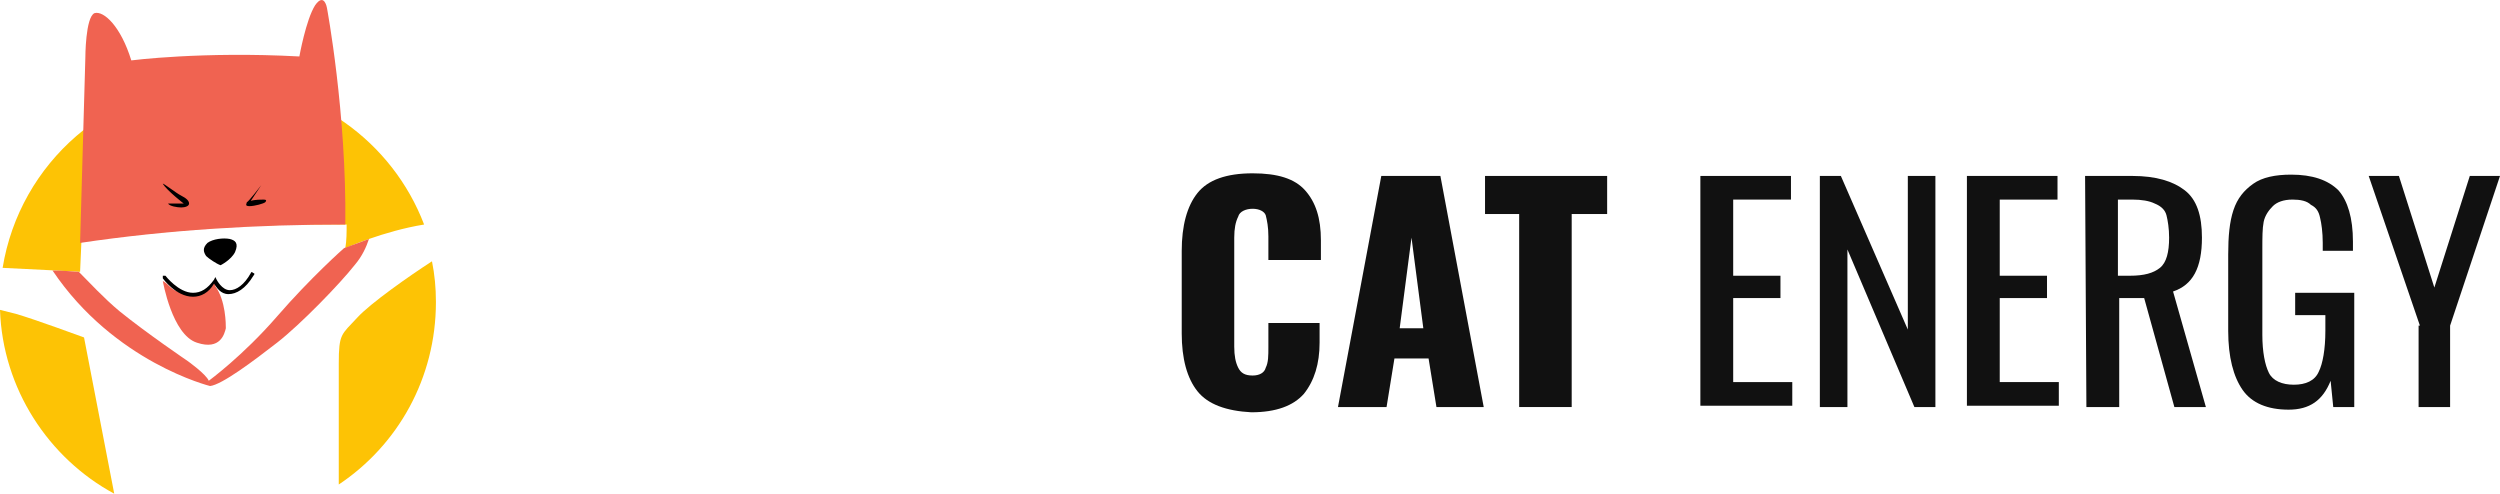
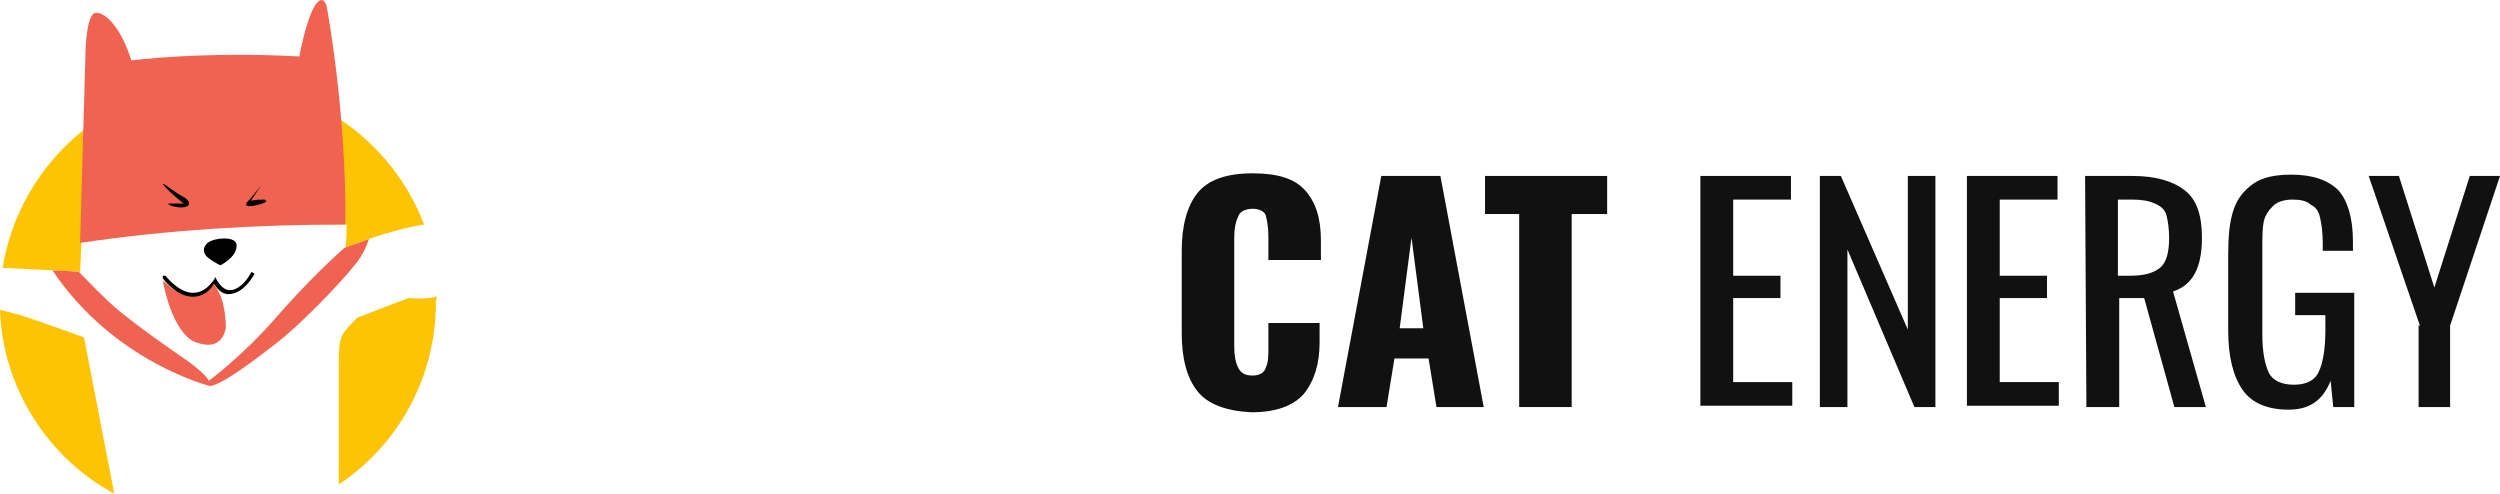
<svg xmlns="http://www.w3.org/2000/svg" version="1.1" id="Layer_1" x="0px" y="0px" viewBox="0 0 190.4 37.6" style="enable-background:new 0 0 190.4 37.6;" xml:space="preserve">
  <style type="text/css">
- 	.st0{fill:#FDC305;}
- 	.st1{fill:#F06351;}
- 	.st2{fill:#111111;}
+ .st0{fill:#FDC305;}
+ .st1{fill:#F06351;}
+ .st2{fill:#111111;}
</style>
  <g>
-     <path class="st0" d="M6.1,20.7l0.1-2.3c6.7-0.9,13.4-1.4,20.2-1.3c0,0.6,0,1.2-0.1,1.8c0,0,2.9-1.3,6-1.8   c-2.4-6.3-8.5-10.8-15.6-10.8c-8.3,0-15.2,6.1-16.5,14.1C2.4,20.5,6.1,20.7,6.1,20.7z" />
-     <path class="st0" d="M27.2,24.2c-1.2,1.3-1.4,1.2-1.4,3.5c0,0.9,0,4.9,0,9.2c4.5-3,7.4-8.1,7.4-13.9c0-1.1-0.1-2.1-0.3-3.1   C31.2,21,28.2,23.1,27.2,24.2z" />
+     <path class="st0" d="M6.1,20.7l0.1-2.3c6.7-0.9,13.4-1.4,20.2-1.3c0,0.6,0,1.2-0.1,1.8c0,0,2.9-1.3,6-1.8 c-2.4-6.3-8.5-10.8-15.6-10.8c-8.3,0-15.2,6.1-16.5,14.1C2.4,20.5,6.1,20.7,6.1,20.7z" />
+     <path class="st0" d="M27.2,24.2c-1.2,1.3-1.4,1.2-1.4,3.5c0,0.9,0,4.9,0,9.2c4.5-3,7.4-8.1,7.4-13.9c0-1.  1-0.1-2.1-0.3-3.1 C31.2,21,28.2,23.1,27.2,24.2z" />
    <path class="st0" d="M6.4,25.7c0,0-3.8-1.4-5.2-1.8c-0.4-0.1-0.8-0.2-1.2-0.3c0.2,6,3.7,11.3,8.7,14L6.4,25.7z" />
  </g>
-   <path class="st1" d="M26.3,17.1c0.1-8.5-1.4-16.5-1.4-16.5S24.7-0.6,24,0.4c-0.7,1.1-1.2,3.9-1.2,3.9C15.4,3.9,10,4.6,10,4.6  C9.2,2,7.9,0.8,7.2,1C6.5,1.3,6.5,4.4,6.5,4.4L6.1,18.5C12.8,17.5,19.6,17.1,26.3,17.1z" />
-   <path d="M12.4,14c0-0.1,1,0.7,1.4,0.9s0.6,0.4,0.6,0.6c0,0.2-0.3,0.3-0.6,0.3s-0.9-0.1-1-0.3c0,0,0.6,0,0.9,0H14  C14.1,15.6,12.7,14.5,12.4,14z" />
-   <path d="M19.9,14.1c0,0-1,1.3-1.1,1.3c0,0.1-0.2,0.3,0.2,0.3s1.1-0.2,1.2-0.3s0.1-0.2-0.1-0.2s-0.7,0-1,0.1L19.9,14.1  C19.9,14.1,20,14,19.9,14.1z" />
-   <path d="M16.8,20.2c0,0,0.8-0.4,1.1-1c0.3-0.7,0-0.9-0.4-1c-0.5-0.1-1.3,0-1.7,0.3c-0.4,0.4-0.3,0.7-0.1,1  C15.9,19.7,16.5,20.1,16.8,20.2z" />
-   <path class="st1" d="M16.3,21.5c0,0-0.2,0.4-0.5,0.6c-0.2,0.2-0.6,0.4-1,0.4c-0.6,0-1.1-0.2-1.5-0.4c-0.2-0.1-0.4-0.3-0.5-0.4  c-0.2-0.2-0.4-0.3-0.4-0.3s0.7,4.1,2.6,4.7c1.8,0.6,2.1-0.7,2.2-1.1c0-0.3,0-2.1-0.8-3.2C16.5,21.4,16.4,21.6,16.3,21.5z" />
+   <path class="st1" d="M26.3,17.1c0.1-8.5-1.4-16.5-1.4-16.5S24.7-0.6,24,0.4c-0.7,1.1-1.2,3.9-1.2,3.9C15.4,3.9,10,4.6,10,4.6 C9.2,2,7.9,0.8,7.2,1C6.5,1.3,6.5,4.4,6.5,4.4L6.1,18.5C12.8,17.5,19.6,17.1,26.3,17.1z" />
+   <path d="M12.4,14c0-0.1,1,0.7,1.4,0.9s0.6,0.4,0.6,0.6c0,0.2-0.3,0.3-0.6,0.3s-0.9-0.1-1-0.3c0,0,0.6,0,0.9,0H14 C14.1,15.6,12.7,14.5,12.4,14z" />
+   <path d="M19.9,14.1c0,0-1,1.3-1.1,1.3c0,0.1-0.2,0.3,0.2,0.3s1.1-0.2,1.2-0.3s0.1-0.2-0.1-0.2s-0.7,0-1,0.1L19.9,14.1 C19.9,14.1,20,14,19.9,14.1z" />
+   <path d="M16.8,20.2c0,0,0.8-0.4,1.1-1c0.3-0.7,0-0.9-0.4-1c-0.5-0.1-1.3,0-1.7,0.3c-0.4,0.4-0.3,0.7-0.1,1 C15.9,19.7,16.5,20.1,16.8,20.2z" />
+   <path class="st1" d="M16.3,21.5c0,0-0.2,0.4-0.5,0.6c-0.2,0.2-0.6,0.4-1,0.4c-0.6,0-1.1-0.2-1.5-0.4c-0.2-0.1-0.4-0.3-0.5-0.4 c-0.2-0.2-0.4-0.3-0.4-0.3s0.7,4.1,2.6,4.7c1.8,0.6,2.1-0.7,2.2-1.1c0-0.3,0-2.1-0.8-3.2C16.5,21.4,16.4,21.6,16.3,21.5z" />
  <g>
-     <path d="M14.7,22.6L14.7,22.6c-1.3,0-2.3-1.4-2.3-1.4c0-0.1,0-0.2,0-0.2c0.1,0,0.2,0,0.2,0s1,1.3,2.1,1.3l0,0c0.6,0,1.1-0.3,1.6-1   l0.1-0.2l0.1,0.2c0,0,0.4,0.8,1,0.8c0.5,0,1.1-0.4,1.6-1.3c0-0.1,0.1-0.1,0.2,0c0.1,0,0.1,0.1,0,0.2c-0.6,1-1.3,1.4-1.9,1.4   s-0.9-0.5-1.1-0.8C15.9,22.3,15.3,22.6,14.7,22.6z" />
+     <path d="M14.7,22.6L14.7,22.6c-1.3,0-2.3-1.4-2.3-1.4c0-0.1,0-0.2,0-0.2c0.1,0,0.2,0,0.2,0s1,1.3,2.1,1.3l0,0c0.6,0,1.1-0.3,1.6-1 l0.1-0.2l0.1,0.2c0,0,0.4,0.8,1,0.8c0.5,0,1.1-0.4,1.6-1.3c0-0.1,0.1-0.1,0.2,0c0.1,0,0.1,0.1,0,0.2c-0.6,1-1.3,1.4-1.9,1.4 s-0.9-0.5-1.1-0.8C15.9,22.3,15.3,22.6,14.7,22.6z" />
  </g>
-   <path class="st1" d="M26.2,18.9c0,0-2.5,2.2-5.1,5.2S15.9,29,15.9,29c-0.2-0.5-1.6-1.5-1.6-1.5s-3.1-2.1-5.2-3.8  c-1.2-1-2.3-2.2-3.1-3c-0.3,0-1.1-0.1-2-0.1c4.7,7,12,8.8,12,8.8c0.9-0.1,3.3-1.9,5.1-3.3c1.8-1.4,4.8-4.5,5.9-5.9  c0.6-0.7,0.9-1.4,1.1-2C27,18.6,26.2,18.9,26.2,18.9z" />
+   <path class="st1" d="M26.2,18.9c0,0-2.5,2.2-5.1,5.2S15.9,29,15.9,29c-0.2-0.5-1.6-1.5-1.6-1.5s-3.1-2.1-5.2-3.8 c-1.2-1-2.3-2.2-3.1-3c-0.3,0-1.1-0.1-2-0.1c4.7,7,12,8.8,12,8.8c0.9-0.1,3.3-1.9,5.1-3.3c1.8-1.4,4.8-4.5,5.9-5.9 c0.6-0.7,0.9-1.4,1.1-2C27,18.6,26.2,18.9,26.2,18.9z" />
  <g transform="matrix(1, 0, 0, 1, 90, 10.2)">
-     <path class="st2" d="M1.2,19.6c-0.8-1-1.2-2.5-1.2-4.4V8.9C0,7,0.4,5.5,1.2,4.5S3.4,3,5.4,3c1.9,0,3.2,0.4,4,1.3   c0.8,0.9,1.2,2.1,1.2,3.8v1.5h-4V7.8c0-0.7-0.1-1.2-0.2-1.6c-0.1-0.3-0.5-0.5-1-0.5s-1,0.2-1.1,0.6C4.1,6.7,4,7.2,4,7.9v8.3   c0,0.7,0.1,1.2,0.3,1.6c0.2,0.4,0.5,0.6,1.1,0.6c0.5,0,0.9-0.2,1-0.6c0.2-0.4,0.2-0.9,0.2-1.6v-1.8h3.9v1.5c0,1.6-0.4,2.9-1.2,3.9   c-0.8,0.9-2.1,1.4-4,1.4C3.4,21.1,2,20.6,1.2,19.6z" />
+     <path class="st2" d="M1.2,19.6c-0.8-1-1.2-2.5-1.2-4.4V8.9C0,7,0.4,5.5,1.2,4.5S3.4,3,5.4,3c1.9,0,3.2,0.4,4,1.3 c0.8,0.9,1.2,2.1,1.2,3.8v1.5h-4V7.8c0-0.7-0.1-1.2-0.2-1.6c-0.1-0.3-0.5-0.5-1-0.5s-1,0.2-1.1,0.6C4.1,6.7,4,7.2,4,7.9v8.3 c0,0.7,0.1,1.2,0.3,1.6c0.2,0.4,0.5,0.6,1.1,0.6c0.5,0,0.9-0.2,1-0.6c0.2-0.4,0.2-0.9,0.2-1.6v-1.8h3.9v1.5c0,1.6-0.4,2.9-1.2,3.9 c-0.8,0.9-2.1,1.4-4,1.4C3.4,21.1,2,20.6,1.2,19.6z" />
    <path class="st2" d="M15.2,3.2h4.5L23,20.8h-3.6l-0.6-3.7h-2.6l-0.6,3.7h-3.7L15.2,3.2z M18.4,14.8l-0.9-6.9l-0.9,6.9H18.4z" />
    <path class="st2" d="M25.8,6.1h-2.7V3.2h9.3v2.9h-2.7v14.7h-4V6.1H25.8z" />
    <path class="st2" d="M39.5,3.2h6.9V5H42v5.8h3.6v1.7H42v6.4h4.5v1.8h-7V3.2z" />
    <path class="st2" d="M48.5,3.2h1.7l5.1,11.7V3.2h2.1v17.6h-1.6l-5.1-12v12h-2.1V3.2H48.5z" />
    <path class="st2" d="M59.8,3.2h6.9V5h-4.4v5.8h3.6v1.7h-3.6v6.4h4.5v1.8h-7C59.8,20.7,59.8,3.2,59.8,3.2z" />
-     <path class="st2" d="M68.8,3.2h3.6c1.8,0,3.1,0.4,4,1.1s1.3,1.9,1.3,3.6c0,2.3-0.7,3.6-2.2,4.1l2.5,8.8h-2.4l-2.3-8.3h-1.9v8.3   h-2.5L68.8,3.2L68.8,3.2z M72.2,10.8c1.1,0,1.8-0.2,2.3-0.6C75,9.8,75.2,9,75.2,7.9c0-0.7-0.1-1.3-0.2-1.7s-0.4-0.7-0.9-0.9   c-0.4-0.2-1-0.3-1.7-0.3h-1.1v5.8C71.3,10.8,72.2,10.8,72.2,10.8z" />
-     <path class="st2" d="M80.8,19.5c-0.7-1-1.1-2.5-1.1-4.5V9.2c0-1.4,0.1-2.5,0.4-3.4s0.8-1.5,1.5-2s1.7-0.7,2.9-0.7   c1.6,0,2.8,0.4,3.6,1.2c0.7,0.8,1.1,2.1,1.1,3.9v0.7h-2.3V8.3c0-0.8-0.1-1.5-0.2-1.9c-0.1-0.5-0.3-0.8-0.7-1   C85.7,5.1,85.2,5,84.6,5c-0.7,0-1.2,0.2-1.5,0.5s-0.6,0.7-0.7,1.2s-0.1,1.2-0.1,2.1v6.5c0,1.3,0.2,2.3,0.5,2.9s1,0.9,1.9,0.9   s1.6-0.3,1.9-1c0.3-0.6,0.5-1.7,0.5-3.1v-1.2h-2.3v-1.7h4.5v8.7h-1.6l-0.2-2c-0.6,1.5-1.6,2.2-3.2,2.2C82.7,21,81.5,20.5,80.8,19.5   z" />
+     <path class="st2" d="M68.8,3.2h3.6c1.8,0,3.1,0.4,4,1.1s1.3,1.9,1.3,3.6c0,2.3-0.7,3.6-2.2,4.1l2.5,8.8h-2.4l-2.3-8.3h-1.9v8.3 h-2.5L68.8,3.2L68.8,3.2z M72.2,10.8c1.1,0,1.8-0.2,2.3-0.6C75,9.8,75.2,9,75.2,7.9c0-0.7-0.1-1.3-0.2-1.7s-0.4-0.7-0.9-0.9 c-0.4-0.2-1-0.3-1.7-0.3h-1.1v5.8C71.3,10.8,72.2,10.8,72.2,10.8z" />
+     <path class="st2" d="M80.8,19.5c-0.7-1-1.1-2.5-1.1-4.5V9.2c0-1.4,0.1-2.5,0.4-3.4s0.8-1.5,1.5-2s1.7-0.7,2.9-0.7 c1.6,0,2.8,0.4,3.6,1.2c0.7,0.8,1.1,2.1,1.1,3.9v0.7h-2.3V8.3c0-0.8-0.1-1.5-0.2-1.9c-0.1-0.5-0.3-0.8-0.7-1 C85.7,5.1,85.2,5,84.6,5c-0.7,0-1.2,0.2-1.5,0.5s-0.6,0.7-0.7,1.2s-0.1,1.2-0.1,2.1v6.5c0,1.3,0.2,2.3,0.5,2.9s1,0.9,1.9,0.9 s1.6-0.3,1.9-1c0.3-0.6,0.5-1.7,0.5-3.1v-1.2h-2.3v-1.7h4.5v8.7h-1.6l-0.2-2c-0.6,1.5-1.6,2.2-3.2,2.2C82.7,21,81.5,20.5,80.8,19.5 z" />
    <path class="st2" d="M94.3,14.6L90.4,3.2h2.3l2.7,8.5l2.7-8.5h2.3l-3.8,11.4v6.2h-2.4v-6.2H94.3z" />
  </g>
</svg>
